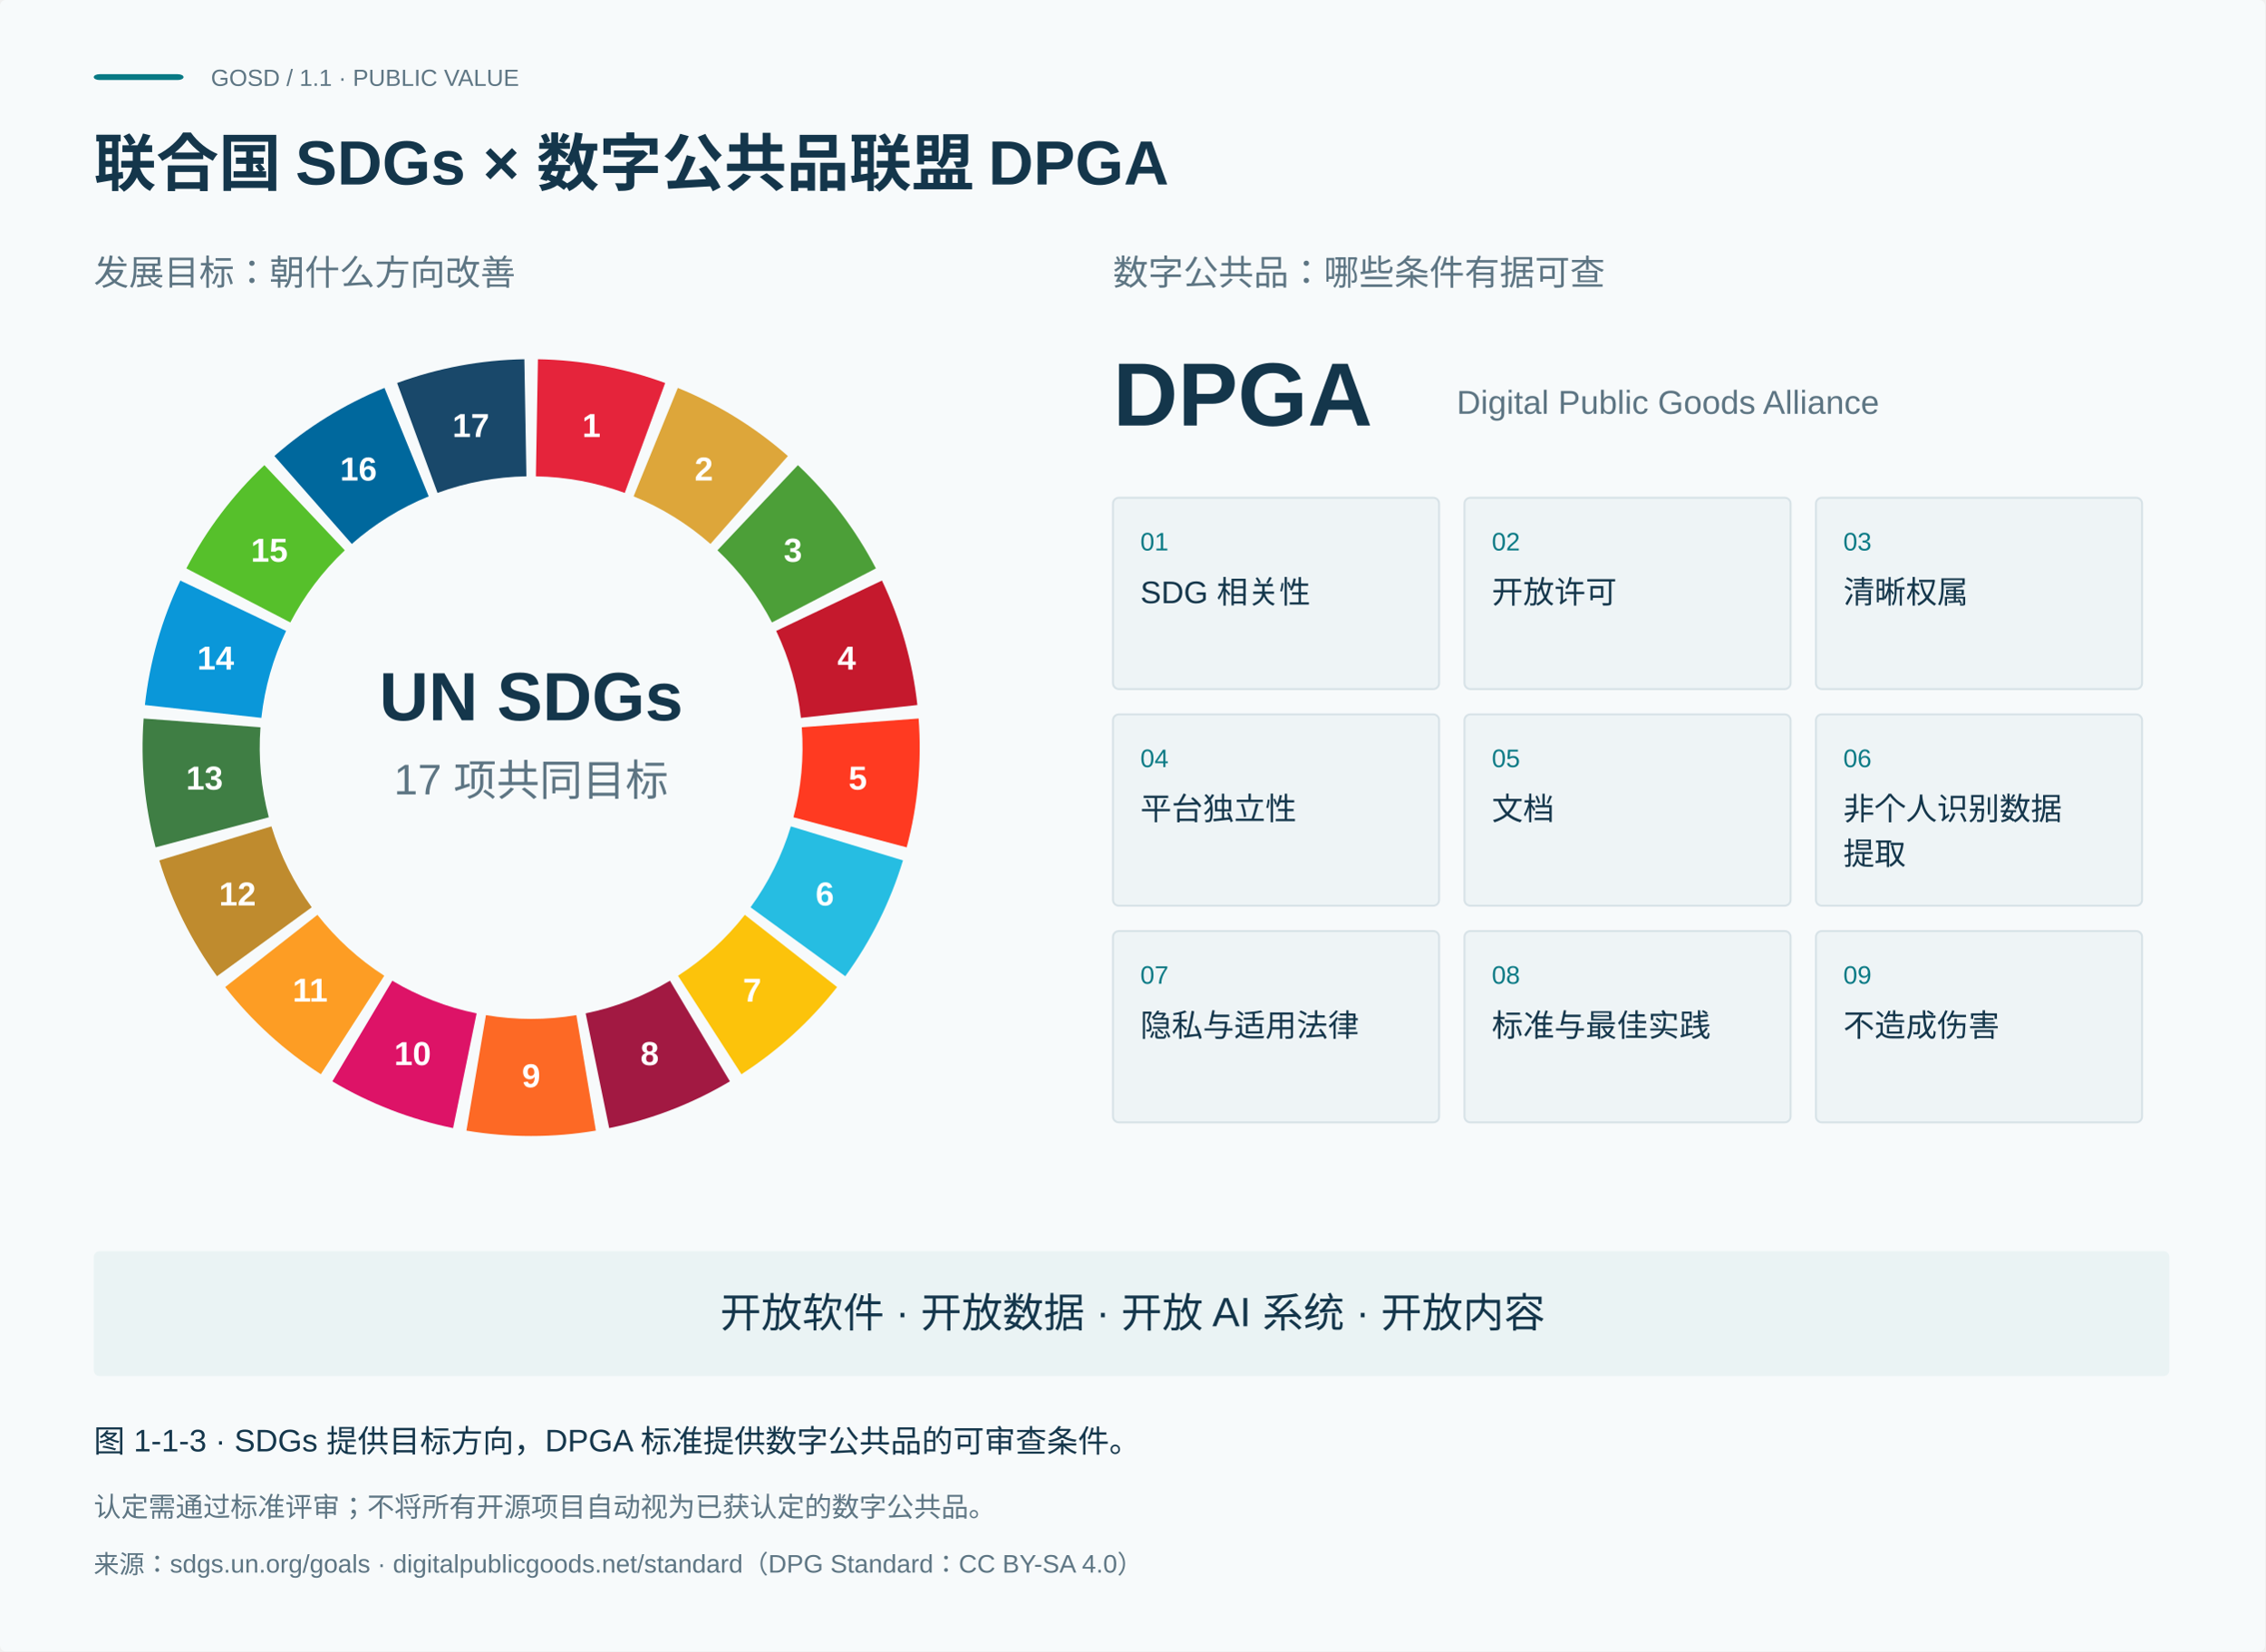
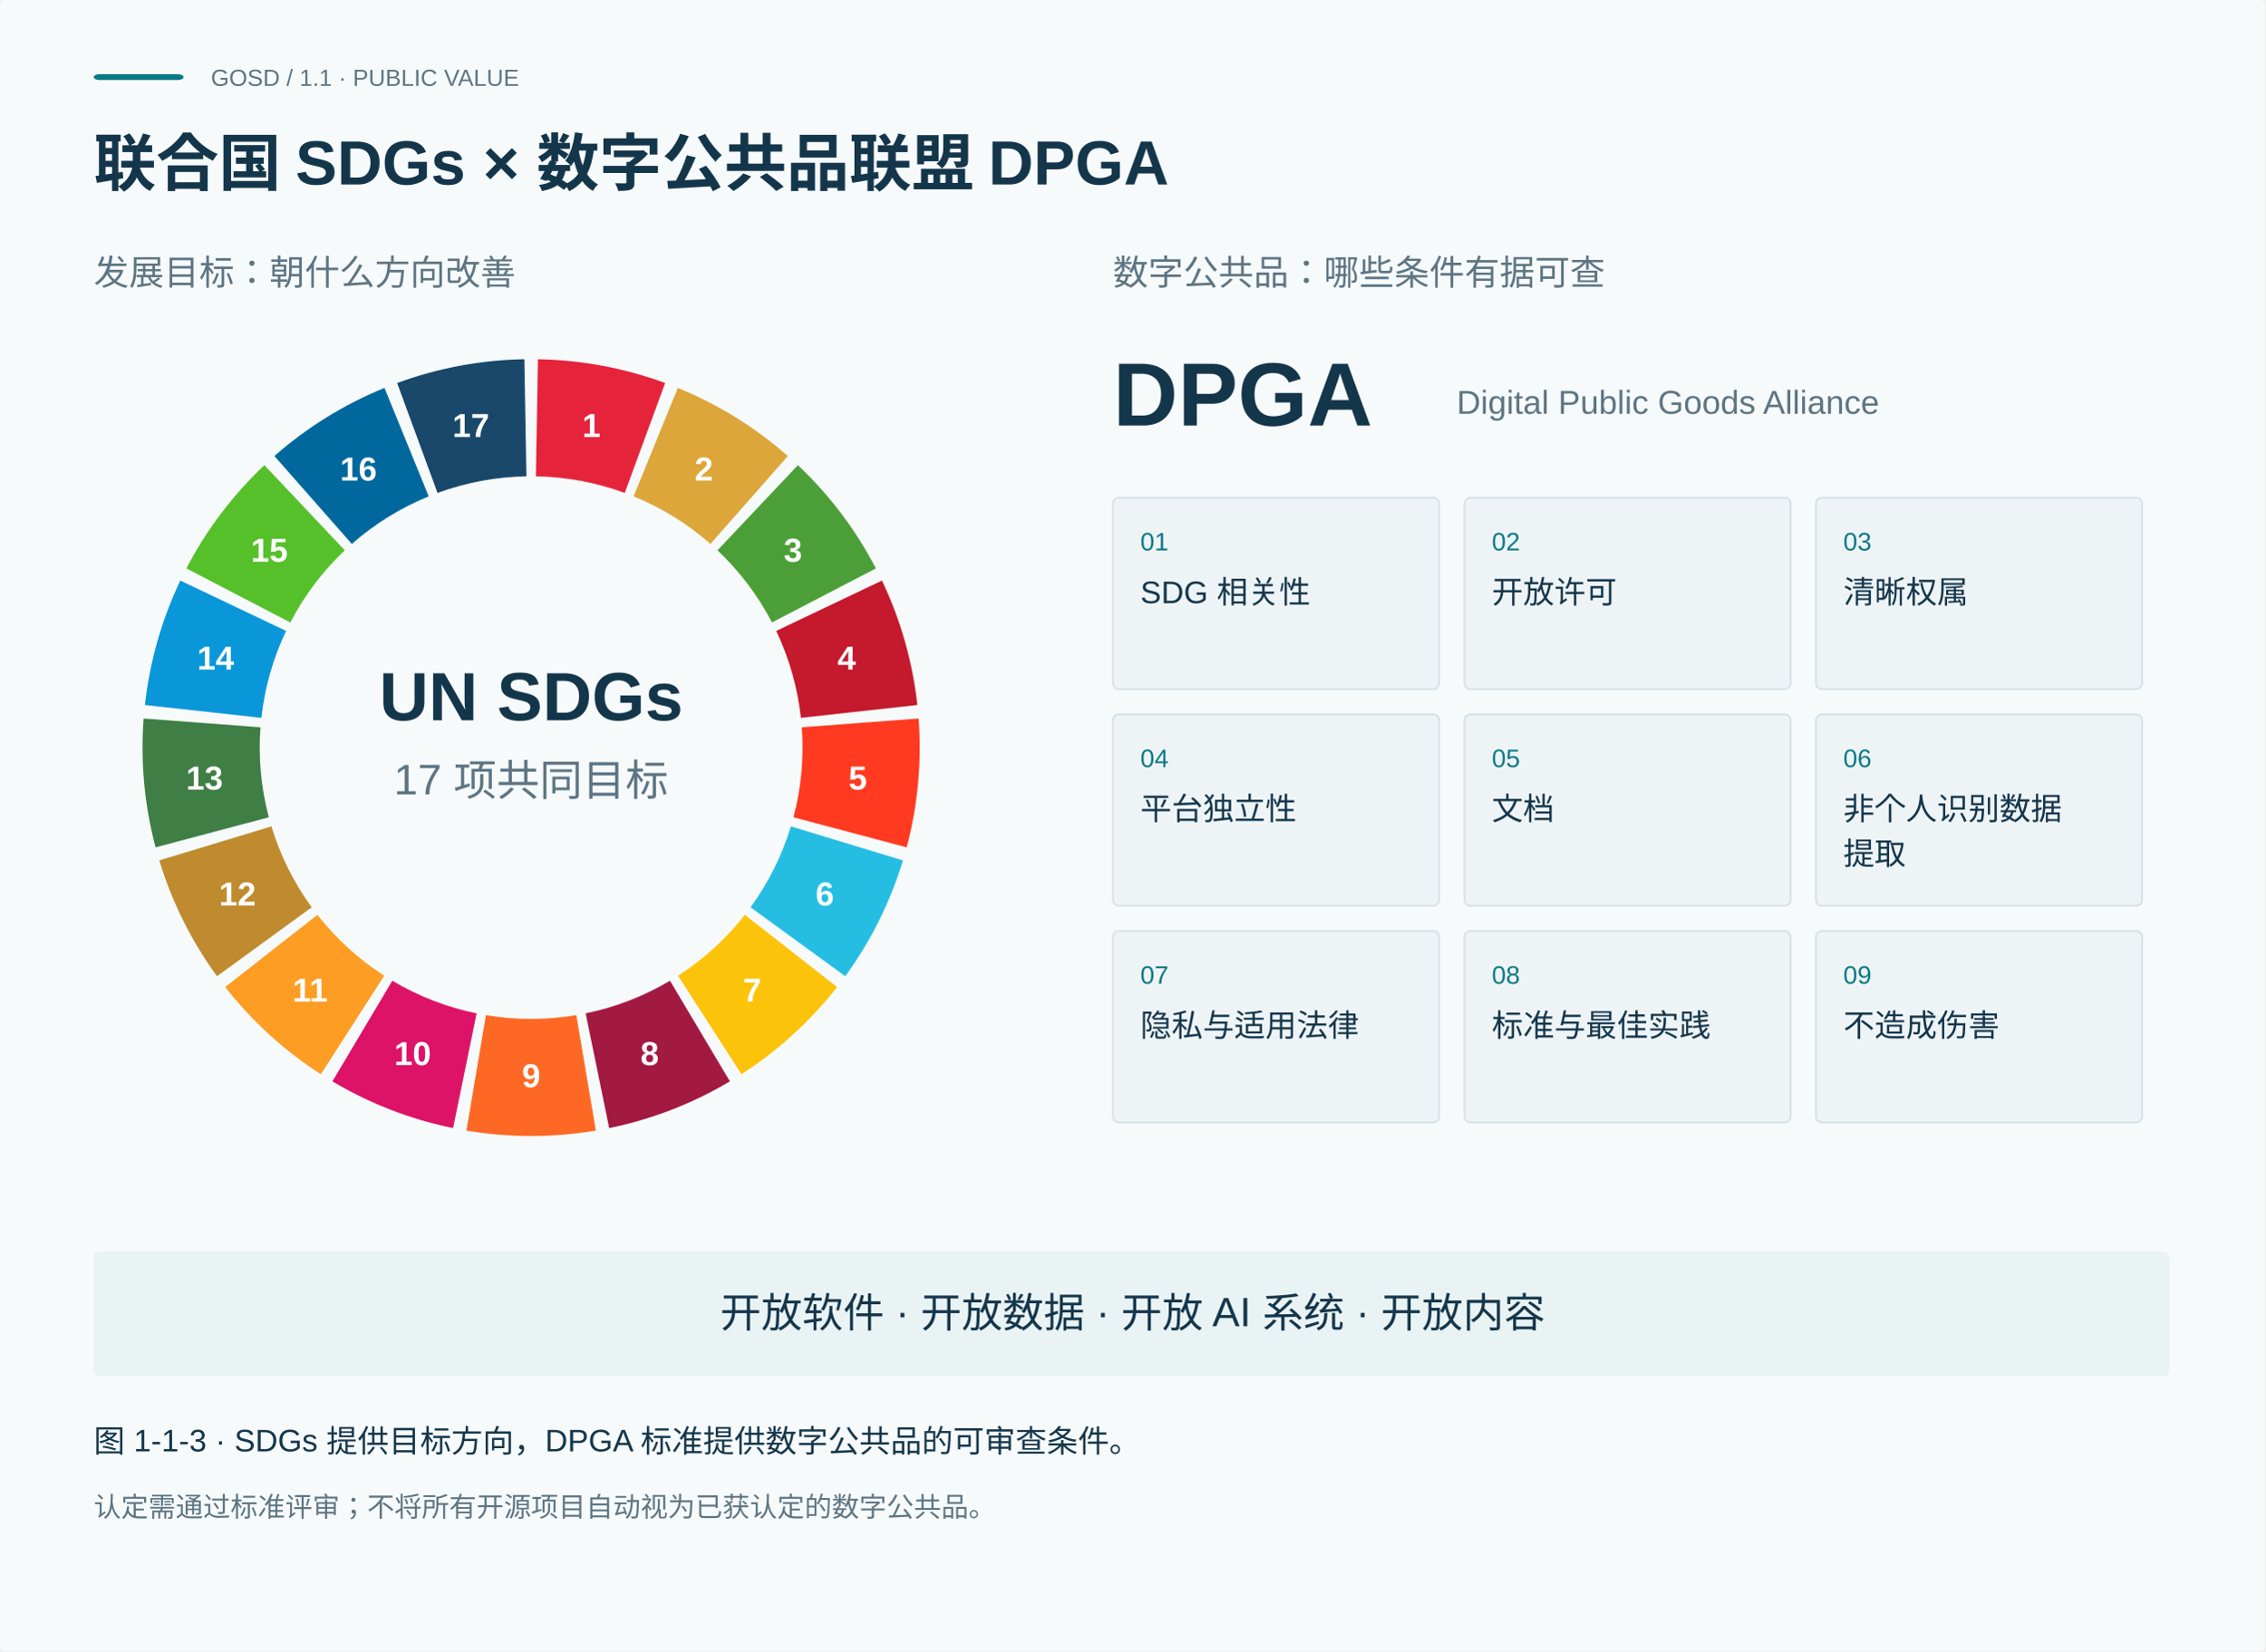
<svg xmlns="http://www.w3.org/2000/svg" width="1160" height="846" viewBox="0 0 1160 846" role="img">
  <g font-family="Noto Sans SC,Arial,sans-serif">
    <rect x="0" y="0" width="1160" height="846" rx="3" fill="#f7fafb" stroke="none" stroke-width="1" />
    <rect x="48" y="38" width="46" height="3" rx="3" fill="#087984" stroke="none" stroke-width="1" />
    <text x="108" y="44" font-size="12" fill="#5d7583" font-weight="400" text-anchor="start">GOSD / 1.1 · PUBLIC VALUE</text>
    <text x="48" y="95" font-size="32" fill="#14364b" font-weight="550" text-anchor="start">联合国 SDGs × 数字公共品联盟 DPGA</text>
    <text x="48" y="146" font-size="18" fill="#5d7583" font-weight="400" text-anchor="start">发展目标：朝什么方向改善</text>
    <text x="570" y="146" font-size="18" fill="#5d7583" font-weight="400" text-anchor="start">数字公共品：哪些条件有据可查</text>
    <path d="M275.473 184.03 A199 199 0 0 1 340.638 196.212 L319.943 252.53 A139 139 0 0 0 274.426 244.021 Z" fill="#e5243b" />
    <text x="302.87" y="223.861" font-size="17" fill="#fff" font-weight="600" text-anchor="middle">1</text>
    <path d="M347.115 198.721 A199 199 0 0 1 403.478 233.62 L363.837 278.659 A139 139 0 0 0 324.467 254.282 Z" fill="#dda63a" />
    <text x="360.441" y="246.164" font-size="17" fill="#fff" font-weight="600" text-anchor="middle">2</text>
    <path d="M408.612 238.299 A199 199 0 0 1 448.562 291.203 L395.327 318.88 A139 139 0 0 0 367.422 281.928 Z" fill="#4c9f38" />
    <text x="406.067" y="287.757" font-size="17" fill="#fff" font-weight="600" text-anchor="middle">3</text>
    <path d="M451.658 297.421 A199 199 0 0 1 469.8 361.183 L410.162 367.761 A139 139 0 0 0 397.49 323.223 Z" fill="#c5192d" />
    <text x="433.587" y="343.025" font-size="17" fill="#fff" font-weight="600" text-anchor="middle">4</text>
    <path d="M470.441 368.1 A199 199 0 0 1 464.325 434.11 L406.337 418.7 A139 139 0 0 0 410.61 372.592 Z" fill="#ff3a21" />
    <text x="439.283" y="404.501" font-size="17" fill="#fff" font-weight="600" text-anchor="middle">5</text>
    <path d="M462.424 440.791 A199 199 0 0 1 432.874 500.134 L384.369 464.818 A139 139 0 0 0 405.01 423.367 Z" fill="#26bde2" />
    <text x="422.387" y="463.884" font-size="17" fill="#fff" font-weight="600" text-anchor="middle">6</text>
    <path d="M428.688 505.678 A199 199 0 0 1 379.697 550.339 L347.225 499.885 A139 139 0 0 0 381.446 468.689 Z" fill="#fcc30b" />
    <text x="385.181" y="513.153" font-size="17" fill="#fff" font-weight="600" text-anchor="middle">7</text>
    <path d="M373.791 553.996 A199 199 0 0 1 311.974 577.944 L299.922 519.167 A139 139 0 0 0 343.1 502.439 Z" fill="#a21942" />
    <text x="332.689" y="545.655" font-size="17" fill="#fff" font-weight="600" text-anchor="middle">8</text>
    <path d="M305.147 579.22 A199 199 0 0 1 238.853 579.22 L248.847 520.058 A139 139 0 0 0 295.153 520.058 Z" fill="#fd6925" />
    <text x="272.0" y="557.0" font-size="17" fill="#fff" font-weight="600" text-anchor="middle">9</text>
    <path d="M232.026 577.944 A199 199 0 0 1 170.209 553.996 L200.9 502.439 A139 139 0 0 0 244.078 519.167 Z" fill="#dd1367" />
    <text x="211.311" y="545.655" font-size="17" fill="#fff" font-weight="600" text-anchor="middle">10</text>
    <path d="M164.303 550.339 A199 199 0 0 1 115.312 505.678 L162.554 468.689 A139 139 0 0 0 196.775 499.885 Z" fill="#fd9d24" />
    <text x="158.819" y="513.153" font-size="17" fill="#fff" font-weight="600" text-anchor="middle">11</text>
    <path d="M111.126 500.134 A199 199 0 0 1 81.576 440.791 L138.99 423.367 A139 139 0 0 0 159.631 464.818 Z" fill="#bf8b2e" />
    <text x="121.613" y="463.884" font-size="17" fill="#fff" font-weight="600" text-anchor="middle">12</text>
    <path d="M79.675 434.11 A199 199 0 0 1 73.559 368.1 L133.39 372.592 A139 139 0 0 0 137.663 418.7 Z" fill="#3f7e44" />
    <text x="104.717" y="404.501" font-size="17" fill="#fff" font-weight="600" text-anchor="middle">13</text>
    <path d="M74.2 361.183 A199 199 0 0 1 92.342 297.421 L146.51 323.223 A139 139 0 0 0 133.838 367.761 Z" fill="#0a97d9" />
    <text x="110.413" y="343.025" font-size="17" fill="#fff" font-weight="600" text-anchor="middle">14</text>
    <path d="M95.438 291.203 A199 199 0 0 1 135.388 238.299 L176.578 281.928 A139 139 0 0 0 148.673 318.88 Z" fill="#56c02b" />
    <text x="137.933" y="287.757" font-size="17" fill="#fff" font-weight="600" text-anchor="middle">15</text>
    <path d="M140.522 233.62 A199 199 0 0 1 196.885 198.721 L219.533 254.282 A139 139 0 0 0 180.163 278.659 Z" fill="#00689d" />
    <text x="183.559" y="246.164" font-size="17" fill="#fff" font-weight="600" text-anchor="middle">16</text>
    <path d="M203.362 196.212 A199 199 0 0 1 268.527 184.03 L269.574 244.021 A139 139 0 0 0 224.057 252.53 Z" fill="#19486a" />
    <text x="241.13" y="223.861" font-size="17" fill="#fff" font-weight="600" text-anchor="middle">17</text>
    <text x="272" y="369" font-size="35" fill="#14364b" font-weight="600" text-anchor="middle">UN SDGs</text>
    <text x="272" y="407" font-size="22" fill="#5d7583" font-weight="400" text-anchor="middle">17 项共同目标</text>
    <text x="570" y="218" font-size="46" fill="#14364b" font-weight="700" text-anchor="start">DPGA</text>
    <text x="746" y="212" font-size="17" fill="#5d7583" font-weight="400" text-anchor="start">Digital Public Goods Alliance</text>
    <rect x="570" y="255" width="167" height="98" rx="3" fill="#eef4f6" stroke="#d7e2e7" stroke-width="1" />
    <text x="584" y="282" font-size="13" fill="#087984" font-weight="400" text-anchor="start">01</text>
    <text x="584" y="309" font-size="16" fill="#14364b" font-weight="400" text-anchor="start">SDG 相关性</text>
    <rect x="750" y="255" width="167" height="98" rx="3" fill="#eef4f6" stroke="#d7e2e7" stroke-width="1" />
    <text x="764" y="282" font-size="13" fill="#087984" font-weight="400" text-anchor="start">02</text>
    <text x="764" y="309" font-size="16" fill="#14364b" font-weight="400" text-anchor="start">开放许可</text>
    <rect x="930" y="255" width="167" height="98" rx="3" fill="#eef4f6" stroke="#d7e2e7" stroke-width="1" />
    <text x="944" y="282" font-size="13" fill="#087984" font-weight="400" text-anchor="start">03</text>
    <text x="944" y="309" font-size="16" fill="#14364b" font-weight="400" text-anchor="start">清晰权属</text>
    <rect x="570" y="366" width="167" height="98" rx="3" fill="#eef4f6" stroke="#d7e2e7" stroke-width="1" />
    <text x="584" y="393" font-size="13" fill="#087984" font-weight="400" text-anchor="start">04</text>
    <text x="584" y="420" font-size="16" fill="#14364b" font-weight="400" text-anchor="start">平台独立性</text>
    <rect x="750" y="366" width="167" height="98" rx="3" fill="#eef4f6" stroke="#d7e2e7" stroke-width="1" />
    <text x="764" y="393" font-size="13" fill="#087984" font-weight="400" text-anchor="start">05</text>
    <text x="764" y="420" font-size="16" fill="#14364b" font-weight="400" text-anchor="start">文档</text>
    <rect x="930" y="366" width="167" height="98" rx="3" fill="#eef4f6" stroke="#d7e2e7" stroke-width="1" />
    <text x="944" y="393" font-size="13" fill="#087984" font-weight="400" text-anchor="start">06</text>
    <text x="944" y="420" font-size="16" fill="#14364b" font-weight="400" text-anchor="start">非个人识别数据</text>
    <text x="944" y="443" font-size="16" fill="#14364b" font-weight="400" text-anchor="start">提取</text>
    <rect x="570" y="477" width="167" height="98" rx="3" fill="#eef4f6" stroke="#d7e2e7" stroke-width="1" />
    <text x="584" y="504" font-size="13" fill="#087984" font-weight="400" text-anchor="start">07</text>
    <text x="584" y="531" font-size="16" fill="#14364b" font-weight="400" text-anchor="start">隐私与适用法律</text>
    <rect x="750" y="477" width="167" height="98" rx="3" fill="#eef4f6" stroke="#d7e2e7" stroke-width="1" />
    <text x="764" y="504" font-size="13" fill="#087984" font-weight="400" text-anchor="start">08</text>
    <text x="764" y="531" font-size="16" fill="#14364b" font-weight="400" text-anchor="start">标准与最佳实践</text>
    <rect x="930" y="477" width="167" height="98" rx="3" fill="#eef4f6" stroke="#d7e2e7" stroke-width="1" />
    <text x="944" y="504" font-size="13" fill="#087984" font-weight="400" text-anchor="start">09</text>
    <text x="944" y="531" font-size="16" fill="#14364b" font-weight="400" text-anchor="start">不造成伤害</text>
    <rect x="48" y="641" width="1063" height="64" rx="3" fill="#eaf3f4" stroke="none" stroke-width="1" />
    <text x="580" y="680" font-size="21" fill="#14364b" font-weight="400" text-anchor="middle">开放软件 · 开放数据 · 开放 AI 系统 · 开放内容</text>
    <text x="48" y="744" font-size="16" fill="#14364b" font-weight="400" text-anchor="start">图 1-1-3 · SDGs 提供目标方向，DPGA 标准提供数字公共品的可审查条件。</text>
    <text x="48" y="777" font-size="14" fill="#5d7583" font-weight="400" text-anchor="start">认定需通过标准评审；不将所有开源项目自动视为已获认定的数字公共品。</text>
-     <text x="48" y="806" font-size="13" fill="#5d7583" font-weight="400" text-anchor="start">来源：sdgs.un.org/goals · digitalpublicgoods.net/standard（DPG Standard：CC BY-SA 4.0）</text>
+     <text x="48" y="806" font-size="13" fill="#5d7583" font-weight="400" text-anchor="start" />
  </g>
</svg>
